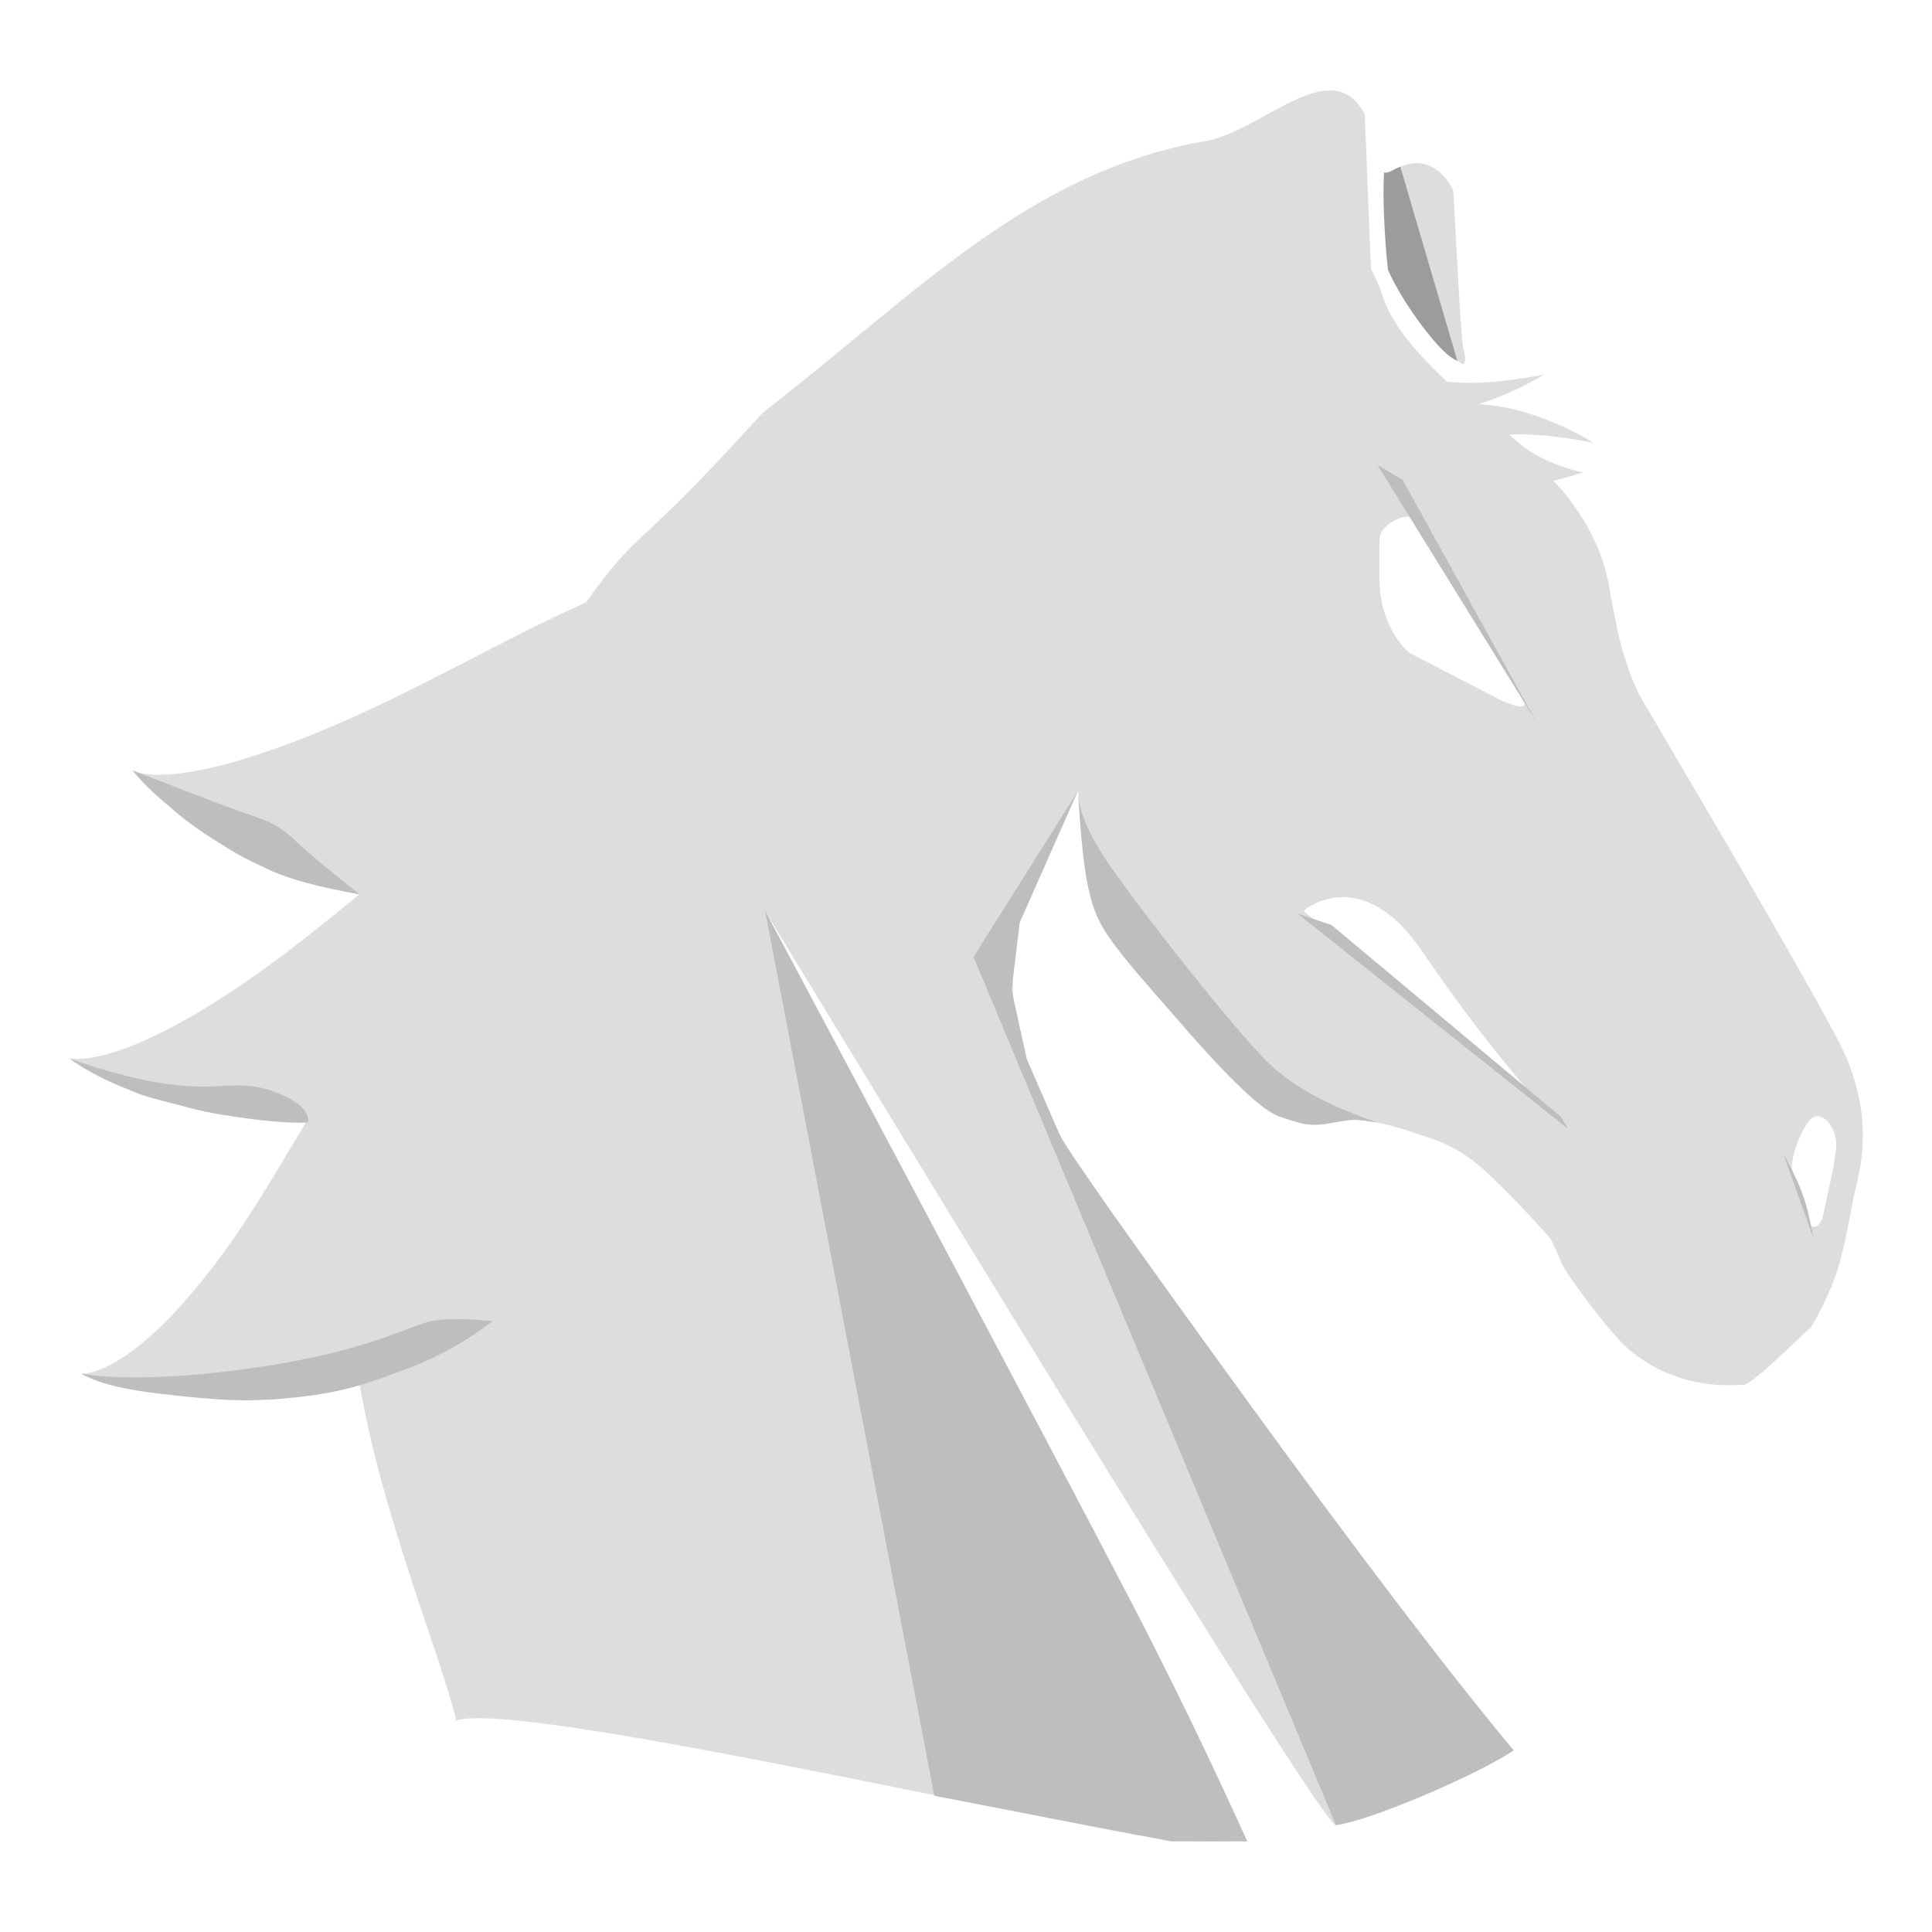
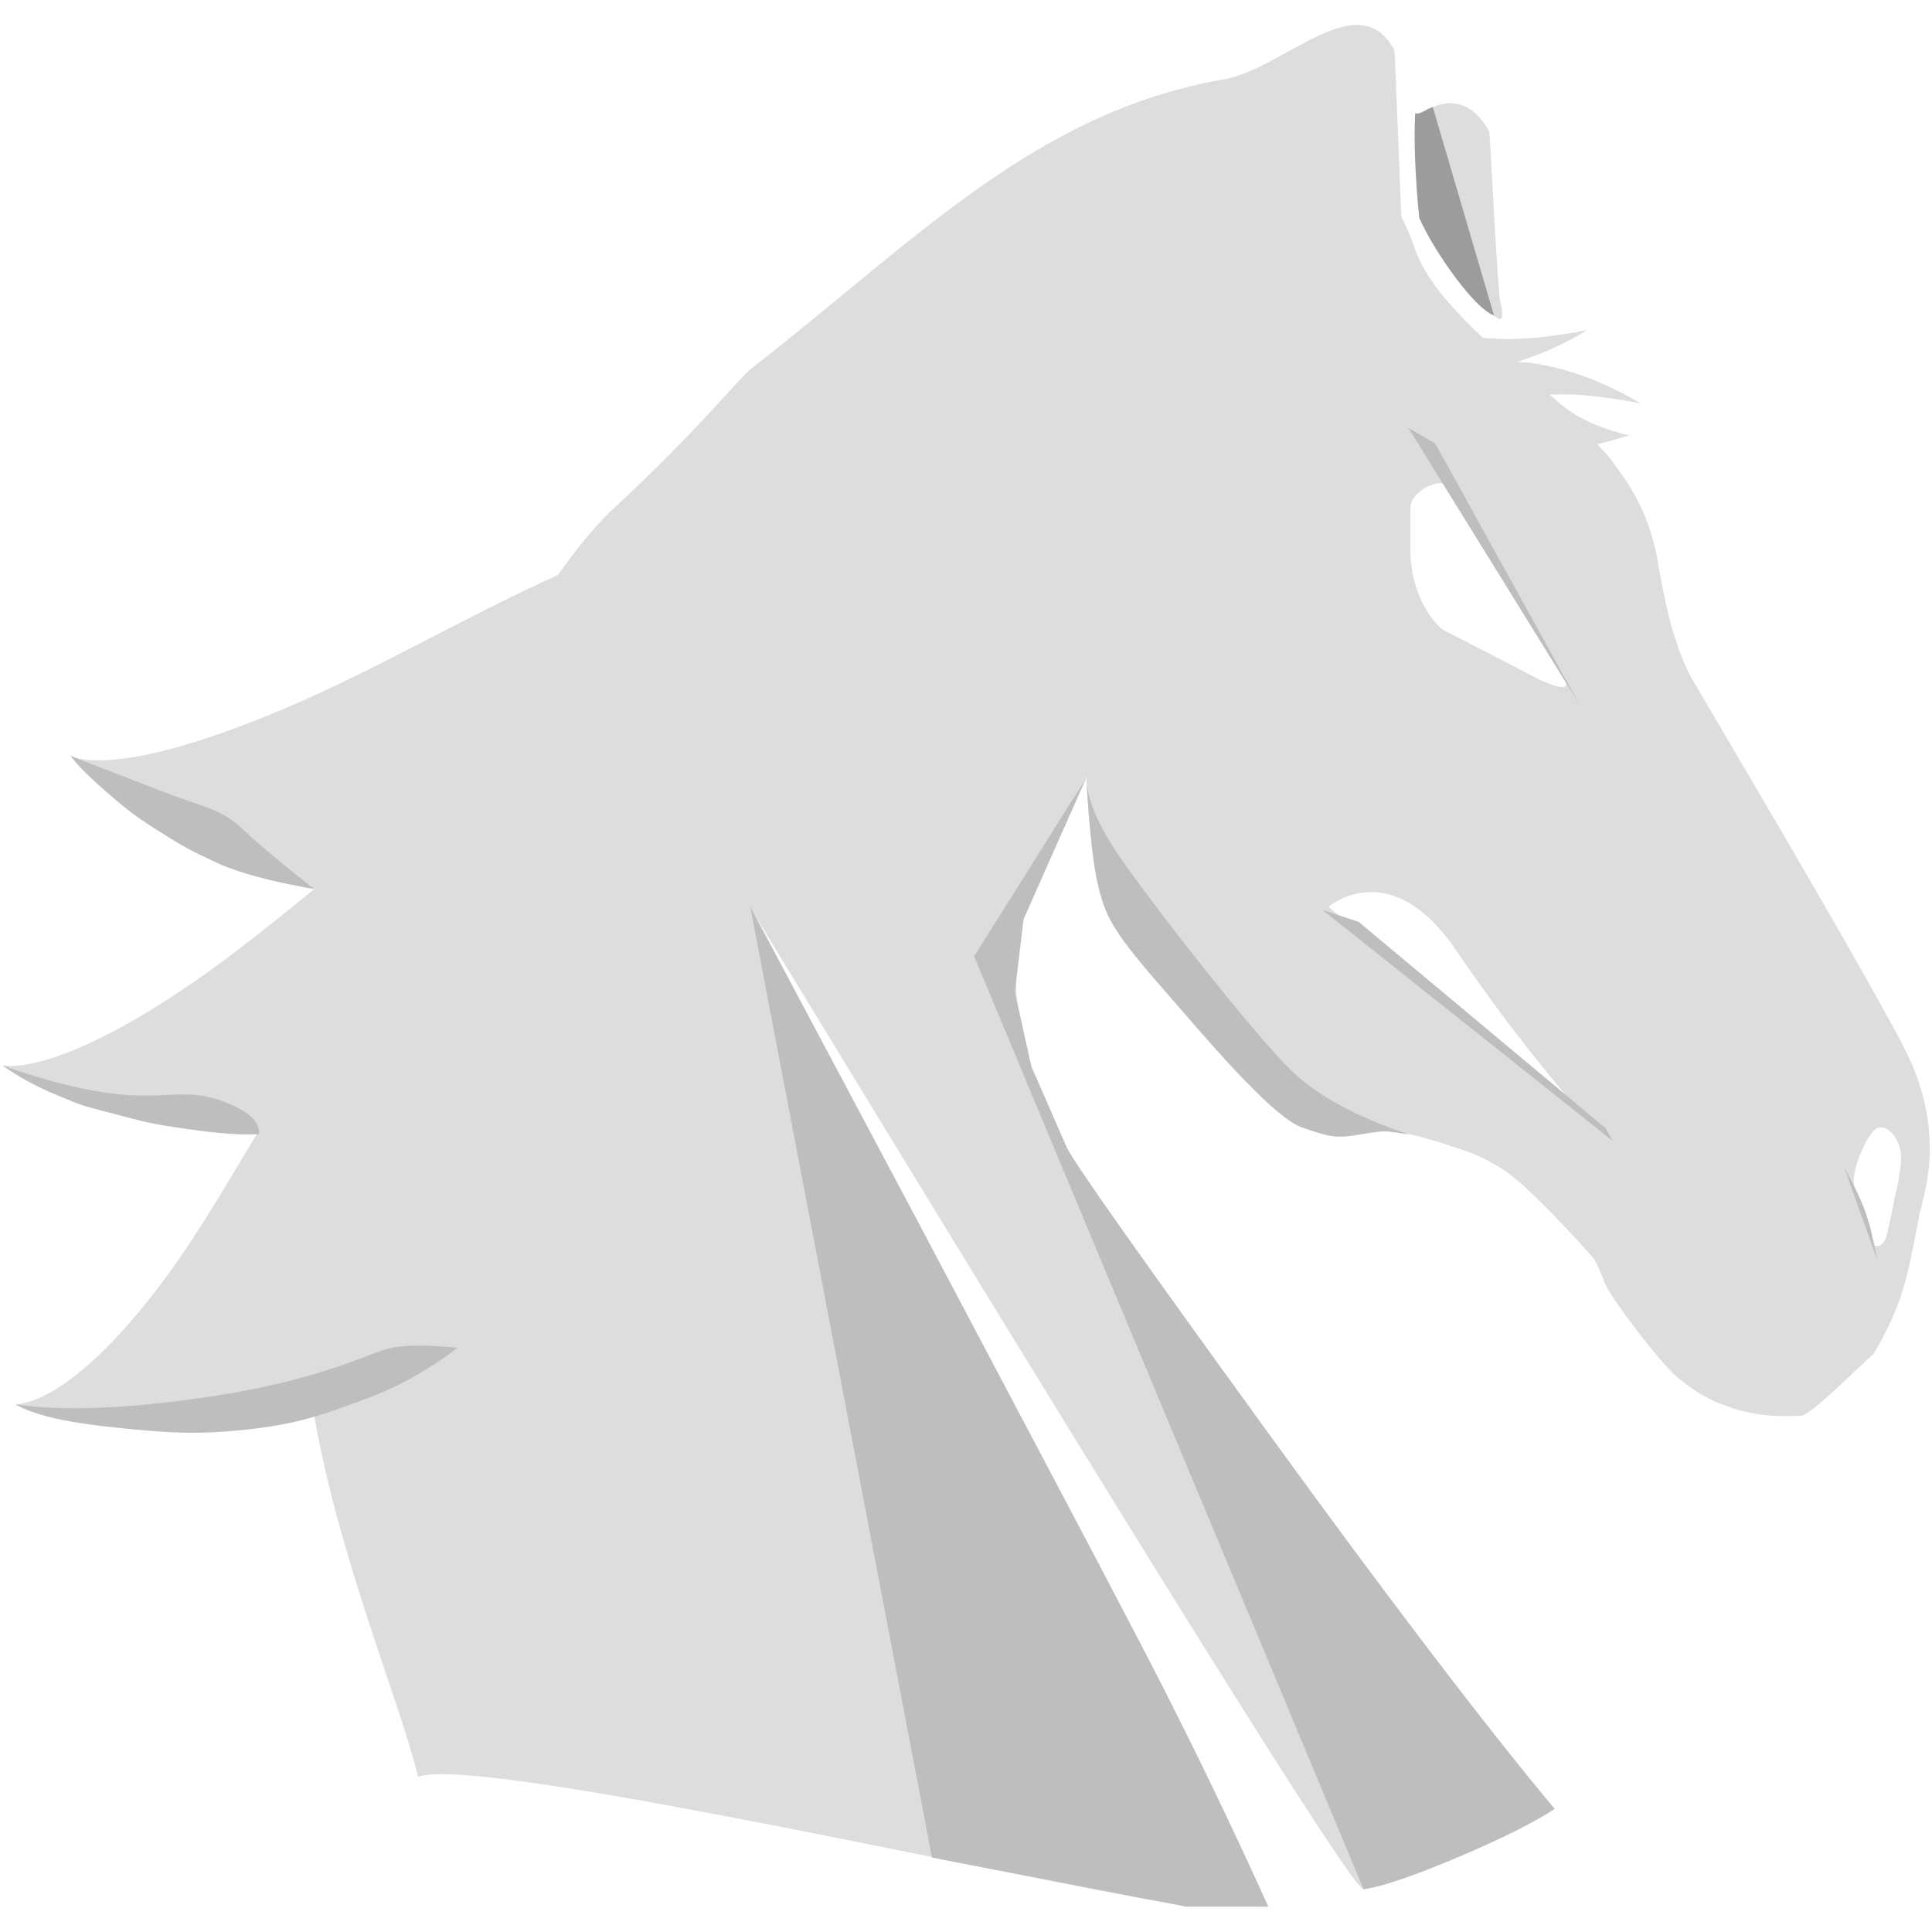
<svg xmlns="http://www.w3.org/2000/svg" viewBox="0 0 1000 1000">
  <g fill="#ddd">
-     <path d="M756.5 188.2c2.2 1.3 2.3-2.8.9-7.8-1.4-5.1-5-81.7-5.3-82.2-8-14.7-20.2-17.8-33.2-8.4-1.3.9-.9 17.3 1.2 49 13 26.3 25.1 42.8 36.4 49.4z" />
-     <path d="M963.6 576.9c-2.5-19.8-9.2-32.7-13.4-40.7-25.9-48.6-86.8-150.8-97.6-169.6-3.3-5-7.5-12.9-10.8-23.8-4.2-11.9-5.8-23.8-6.7-26.8-.8-5-.8-5-1.7-8.9 0-2-2.5-15.9-8.3-27.8-5-10.9-10.8-17.9-15-23.8-2-2.3-4-4.5-6.1-6.7 9.2-2.1 15.4-4.3 15.4-4.3s-21.7-4.1-35.2-16.9c-1-.9-2.1-1.8-3.2-2.6.5 0 .9-.1 1.4-.1 18.6-.8 42.3 4.3 42.3 4.3s-27.6-17.9-57.6-19.9c-.6 0-1.2-.1-1.9-.1 19.4-5.9 34-15.4 34-15.4s-23.7 5.1-42.3 4.3c-2.7-.1-5.3-.3-7.9-.5-15.7-14.8-28.4-29.1-33.3-44.3-1.4-4.4-3.5-9.1-6-14-.3-.5-3.1-79.9-3.4-80.4C689 26.9 653.2 68 624 73c-91.1 15.8-148.8 78.2-228 139.7-5.3 4.4-27.6 31.8-65.4 66.6-8.1 7.4-17.2 18.3-27.3 32.5-42.9 19.1-85.3 44.6-131.5 64.2-83.6 35.5-103.1 22.8-103.1 22.8s39.5 49.9 117.4 64.1c-19 15.4-38.2 31.2-59.3 45.6-67.8 46.4-91 39.2-91 39.2s49.9 31.5 122.9 32.7c-14.1 23.3-27.8 47.5-44.7 70.3-46.6 63-71.8 60.3-71.8 60.3s68 25.6 144 5.9c12 69 41.4 138.1 50 173.7 26.7-9.9 248.5 40.1 350.3 58.9 16.2 2.9 35.1 4.4 56.6 3 6.1-.4-76.3-160.8-247.2-481.1C588.5 788.1 687 945.8 691.5 944.7c27.5-7.1 58.2-19.2 92-38.7-15.6-4.6-94.1-110.7-235.7-318.3-15.7-27.8-23.6-54.7-23.6-80.8 0-29.3 11.3-61.9 33.9-97.7.9 22 3.3 40.1 7 54.1 5.6 21 75.6 106.7 97.2 114.6 34.9 12.8 20.4-9 73.8 9.8 10 3 21.7 7.9 34.2 19.8 15.9 14.9 32.3 33.7 32.3 33.7 2.5 5 3.3 6.9 5.8 12.9 3.3 6.9 24.9 35.9 34.1 43.8 9.2 7.9 17.5 11.9 23.4 13.9 5 2 9.2 3 10 3 11.7 3 21.7 2 26.7 2 5.7-1 30-26.1 34.7-29.7 3.8-6.3 6.5-11.9 7.9-14.9 7.5-15.9 10-29.8 14.2-52.6 4.2-16 5.8-27.9 4.2-42.7zM714 279.4c0-8.5 16.2-16.3 19.9-9.2l50.8 84.6c8.2 12.8 4.5 12.8-7.7 7.7l-47.7-24.7c-9.4-8.5-15.3-22.8-15.3-38.4v-20zm-39.2 192.1c1.1-1.4 30.5-24.6 61.3 20.9 19.5 28.8 38.9 53.7 57.6 75.3-61.4-49.6-119.2-95.8-118.9-96.2zm275.4 124.1c-1.7 11.5-.7 6.3-1.5 9.9-1.5 6.3-4.1 20.1-5.6 25.6-2.3 5.1-6.2 5.1-7.3.7 0-1.8-5-18.3-7.9-25.5-2.2-5.4 5.1-24.2 10.2-27.8 5.5-3.4 13.7 5.6 12.1 17.1z" />
+     <path d="M775.6 164.9c2.4 1.4 2.5-3 1-8.4-1.5-5.5-5.4-87.8-5.7-88.3-8.6-15.8-21.7-19.1-35.7-9-1.4 1-1 18.6 1.3 52.7 14 28.2 27 45.9 39.1 53z" />
+     <path d="M998.2 582.6c-2.7-21.3-9.9-35.1-14.4-43.7-27.8-52.2-93.3-162.1-104.9-182.3-3.5-5.4-8.1-13.9-11.6-25.6-4.5-12.8-6.2-25.6-7.2-28.8-.9-5.4-.9-5.4-1.8-9.6 0-2.1-2.7-17.1-8.9-29.9-5.4-11.7-11.6-19.2-16.1-25.6-2.1-2.5-4.3-4.8-6.6-7.2 9.9-2.3 16.5-4.6 16.5-4.6s-23.3-4.4-37.8-18.2c-1.1-1-2.3-1.9-3.4-2.8.5 0 1-.1 1.5-.1 20-.9 45.5 4.6 45.5 4.6s-29.7-19.2-61.9-21.4c-.6 0-1.3-.1-2-.1 20.8-6.3 36.5-16.5 36.5-16.5s-25.5 5.5-45.5 4.6c-2.9-.1-5.7-.3-8.5-.5-16.9-15.9-30.5-31.3-35.8-47.6-1.5-4.7-3.8-9.8-6.4-15-.3-.5-3.3-85.9-3.7-86.4-18.6-34.4-57.1 9.8-88.4 15.2-97.9 17-159.9 84-245 150.1-5.7 4.7-29.7 34.2-70.3 71.6-8.7 8-18.5 19.7-29.3 34.9-46.1 20.5-91.7 47.9-141.3 69-89.8 38.1-110.8 24.5-110.8 24.5s42.4 53.6 126.2 68.9c-20.4 16.5-41.1 33.5-63.7 49-73 49.9-97.9 42.2-97.9 42.2s53.6 33.9 132.1 35.1c-15.2 25-29.9 51-48 75.5C35.1 729.6 8 726.7 8 726.7s73.1 27.5 154.7 6.3c12.9 74.1 44.5 148.4 53.7 186.7 28.7-10.6 267 43.1 376.4 63.3 17.4 3.1 37.7 4.7 60.8 3.2 6.6-.4-82-172.8-265.6-517C595 809.5 700.8 979 705.7 977.8c29.6-7.6 62.5-20.6 98.9-41.6-16.8-4.9-101.1-119-253.3-342.1-16.9-29.9-25.4-58.8-25.4-86.8 0-31.5 12.1-66.5 36.4-105 1 23.6 3.5 43.1 7.5 58.1 6 22.6 81.2 114.7 104.5 123.2 37.5 13.8 21.9-9.7 79.3 10.5 10.7 3.2 23.3 8.5 36.8 21.3 17.1 16 34.7 36.2 34.7 36.2 2.7 5.4 3.5 7.4 6.2 13.9 3.5 7.4 26.8 38.6 36.6 47.1 9.9 8.5 18.8 12.8 25.1 14.9 5.4 2.1 9.9 3.2 10.7 3.2 12.6 3.2 23.3 2.1 28.7 2.1 6.1-1.1 32.2-28 37.3-31.9 4.1-6.8 7-12.8 8.5-16 8.1-17.1 10.7-32 15.3-56.5 4.7-17.1 6.4-29.9 4.7-45.8zM730 262.9c0-9.1 17.4-17.5 21.4-9.9l54.6 90.9c8.8 13.8 4.8 13.8-8.3 8.3l-51.3-26.5c-10.1-9.1-16.4-24.5-16.4-41.3v-21.5zm-42.2 206.5c1.2-1.5 32.8-26.4 65.9 22.5 21 30.9 41.8 57.7 61.9 80.9-66-53.3-128.1-103-127.8-103.4zm296 133.3c-1.8 12.4-.8 6.8-1.6 10.6-1.6 6.8-4.4 21.6-6 27.5-2.5 5.5-6.7 5.5-7.8.8 0-1.9-5.4-19.7-8.5-27.4-2.4-5.8 5.5-26 11-29.9 5.8-3.6 14.6 6.1 12.9 18.4z" />
  </g>
-   <path d="M42.2 711.1c22.2 3.3 52.4 2.2 90.5-3.3 57.2-8.2 80.2-22 90.6-24 6.9-1.4 17.5-1.4 31.7 0-13.6 10.4-27.8 18.4-42.6 24-22.3 8.4-34 12.7-58.6 15.4s-39.5 1.8-69.3-1.6c-20-2.2-34-5.7-42.3-10.5zm-6.4-163.3c20.8 7.5 39.3 12.1 55.4 13.9 24.2 2.6 33.2-3.2 51.1 3.5 11.9 4.5 17.7 9.7 17.2 15.8-8.4.4-19.5-.4-33.1-2.3-20.4-2.9-21-3.4-37.2-7.6-16.2-4.2-14.5-3.7-28.4-9.5-9.3-3.9-17.6-8.5-25-13.8zm32.9-149c15.4 5.9 30.1 11.6 44.1 17 20.9 8.1 28.2 8.1 39.4 18.7 7.5 7.1 18.8 16.5 33.9 28.4-21-3.7-36.5-7.9-46.6-12.6-15-7-16.5-8-28.9-15.8s-17.8-12.6-27.4-20.9c-6.4-5.5-11.2-10.5-14.5-14.8zm576.9 554.3c-20-44.2-40.4-86.1-61.1-125.9-20.7-39.8-57.5-109.4-110.3-209L396 471.4l87.6 458.1 122.6 23.6h39.4zM783.5 906c-33.2-39.8-79.7-100.8-139.4-183s-91.5-127.4-95.5-135.5l-17.1-39.2-7.9-35.8 4.2-35 30.2-68.2-54.1 86 187.6 449.4c9.4-1.4 24.6-6.6 45.6-15.5 21.1-9 36.5-16.7 46.4-23.2z" fill-rule="evenodd" clip-rule="evenodd" fill="#bebebe" />
-   <path d="M558 409.2c.2 9.8 5.1 21.8 14.6 36.1 14.3 21.4 66.1 87.8 84.6 105.5 12.4 11.8 31.1 21.9 56.1 30.3-6.1-1-9.9-1.5-11.5-1.5-3.8 0-8 .9-13.1 1.7-11.2 1.8-13.6.9-26.4-3.4-12.8-4.2-38.5-33.8-64.8-63.9-26.3-30.1-29.7-36.7-33.5-51.4-2.6-9.8-4.6-27.6-6-53.4zm253.5 175L671.6 472.9l17.6 5.9L808 578.1z" fill-rule="evenodd" clip-rule="evenodd" fill="#bebebe" />
-   <path d="M754.3 186.7L724.8 86.3c-1.6.6-3.1 1.3-4.7 2.2-1.6.8-2.8 1.1-3.7.7-.4 6.4-.4 14.2 0 23.3s1 18.2 2 27.2c4.2 9.3 10.2 19 17.9 29.3 7.7 10.2 13.7 16.1 18 17.7z" fill-rule="evenodd" clip-rule="evenodd" fill="#9c9c9c" />
-   <path fill-rule="evenodd" clip-rule="evenodd" fill="#bebebe" d="M713 240.7l82.6 133.6L726 248.4zm209.9 356.2c4.8 8.8 8.2 15.8 10.1 21.2 2 5.4 3.9 13.1 5.8 23.3" />
+   <path d="M8 726.9c23.9 3.5 56.3 2.4 97.3-3.5 61.5-8.8 86.2-23.6 97.4-25.8 7.4-1.5 18.8-1.5 34.1 0-14.6 11.2-29.9 19.8-45.8 25.8-24 9-36.5 13.6-63 16.5s-42.4 1.9-74.5-1.7C32 735.8 17 732 8 726.9zM1.2 551.4c22.4 8.1 42.2 13 59.5 14.9 26 2.8 35.7-3.4 54.9 3.8 12.8 4.8 19 10.4 18.5 17-9 .4-21-.4-35.6-2.5-21.9-3.1-22.6-3.7-40-8.2-17.4-4.5-15.6-4-30.5-10.2-10-4.2-18.9-9.1-26.8-14.8zm35.3-160.1c16.5 6.3 32.3 12.5 47.4 18.3 22.5 8.7 30.3 8.7 42.3 20.1 8.1 7.6 20.2 17.7 36.4 30.5-22.6-4-39.2-8.5-50.1-13.5-16.1-7.5-17.7-8.6-31.1-17S62.3 416.2 52 407.2c-6.8-6-11.9-11.3-15.5-15.9zm620 595.6c-21.5-47.5-43.4-92.5-65.7-135.3S529 734.1 472.3 627l-84-157.8 94.1 492.3 131.7 25.4h42.4zm148.2-50.6C769 893.5 719 828 654.9 739.6S556.5 602.7 552.2 594l-18.4-42.1-8.5-38.5 4.5-37.6 32.5-73.3-58.1 92.5 201.6 482.9c10.1-1.5 26.4-7.1 49-16.7 22.7-9.6 39.2-17.9 49.9-24.9z" fill-rule="evenodd" clip-rule="evenodd" fill="#bebebe" />
+   <path d="M562.3 402.4c.2 10.5 5.5 23.4 15.7 38.8 15.4 23 71 94.4 90.9 113.4 13.3 12.7 33.4 23.5 60.3 32.6-6.6-1.1-10.6-1.6-12.4-1.6-4.1 0-8.6 1-14.1 1.8-12 1.9-14.6 1-28.4-3.7-13.8-4.5-41.4-36.3-69.6-68.7-28.3-32.3-31.9-39.4-36-55.2-2.7-10.5-4.9-29.6-6.4-57.4zm272.4 188.1L684.4 470.9l18.9 6.3L831 583.9z" fill-rule="evenodd" clip-rule="evenodd" fill="#bebebe" />
+   <path d="M773.3 163.3L741.6 55.4c-1.7.6-3.3 1.4-5.1 2.4-1.7.9-3 1.2-4 .8-.4 6.9-.4 15.3 0 25s1.1 19.6 2.1 29.2c4.5 10 11 20.4 19.2 31.5 8.4 11 14.9 17.3 19.5 19z" fill-rule="evenodd" clip-rule="evenodd" fill="#9c9c9c" />
+   <path fill-rule="evenodd" clip-rule="evenodd" fill="#bebebe" d="M728.9 221.4l88.8 143.5-74.8-135.3zm225.6 382.7c5.2 9.5 8.8 17 10.9 22.8 2.1 5.8 4.2 14.1 6.2 25" />
</svg>
